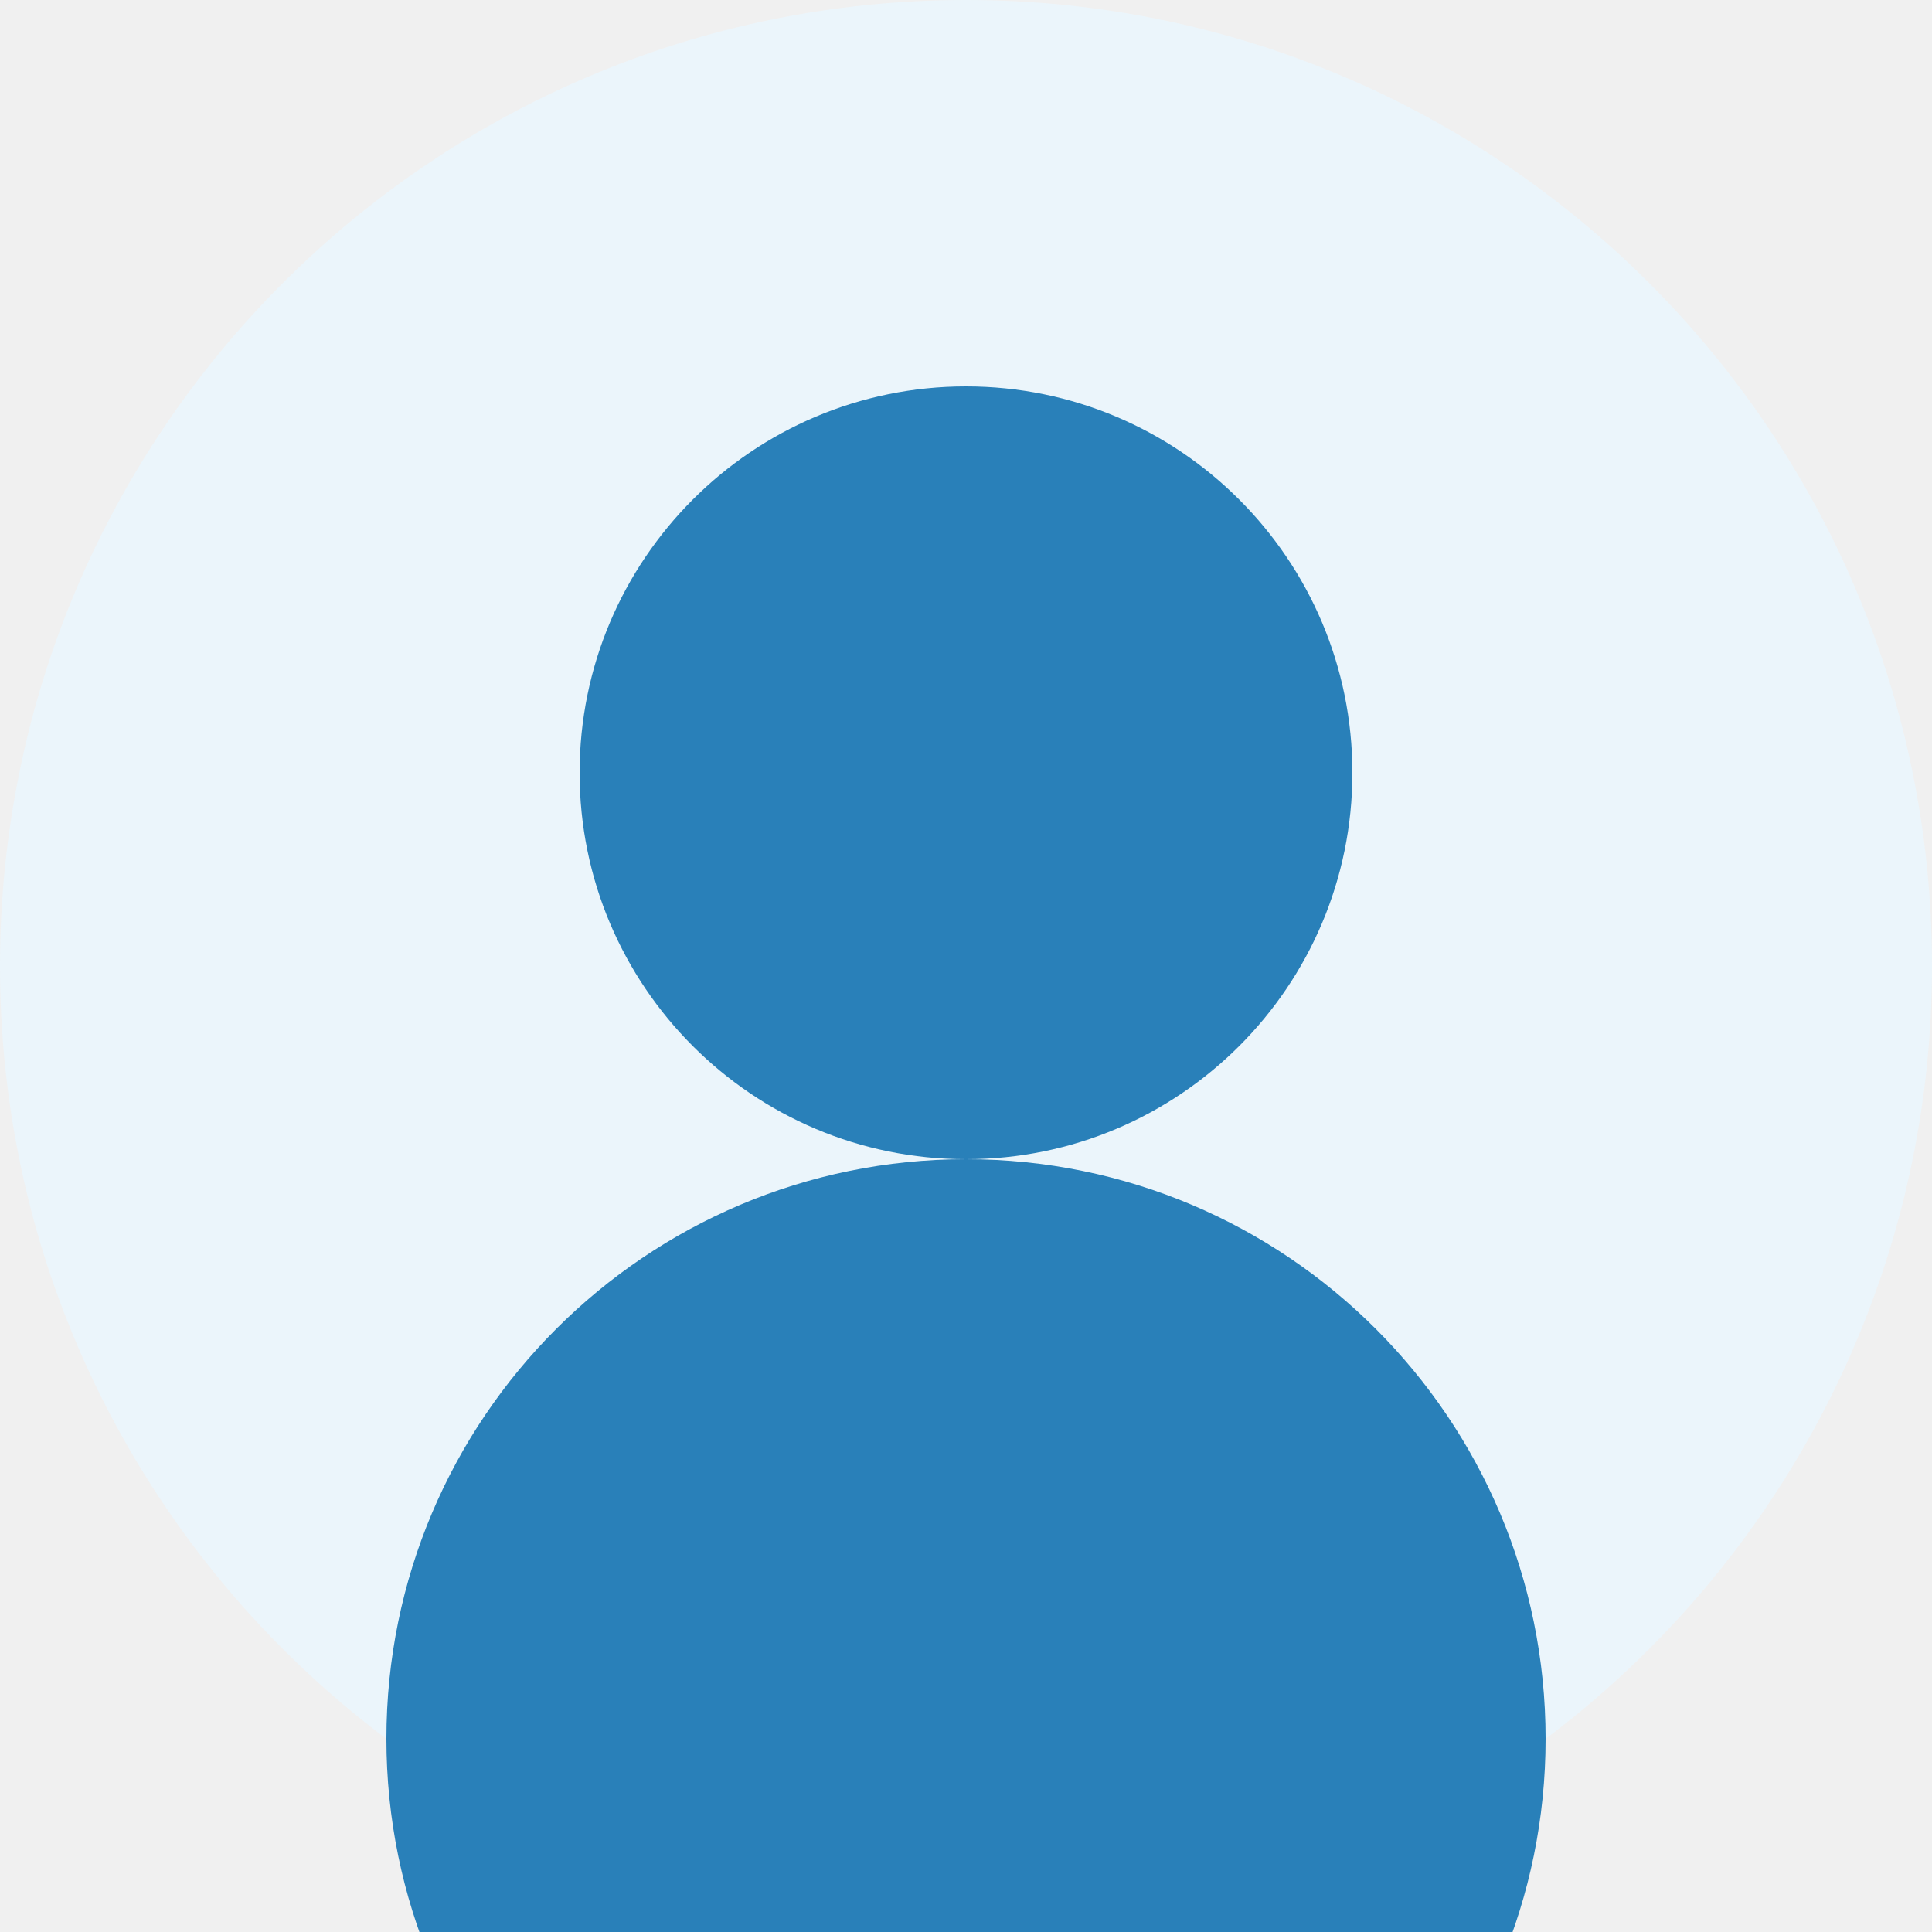
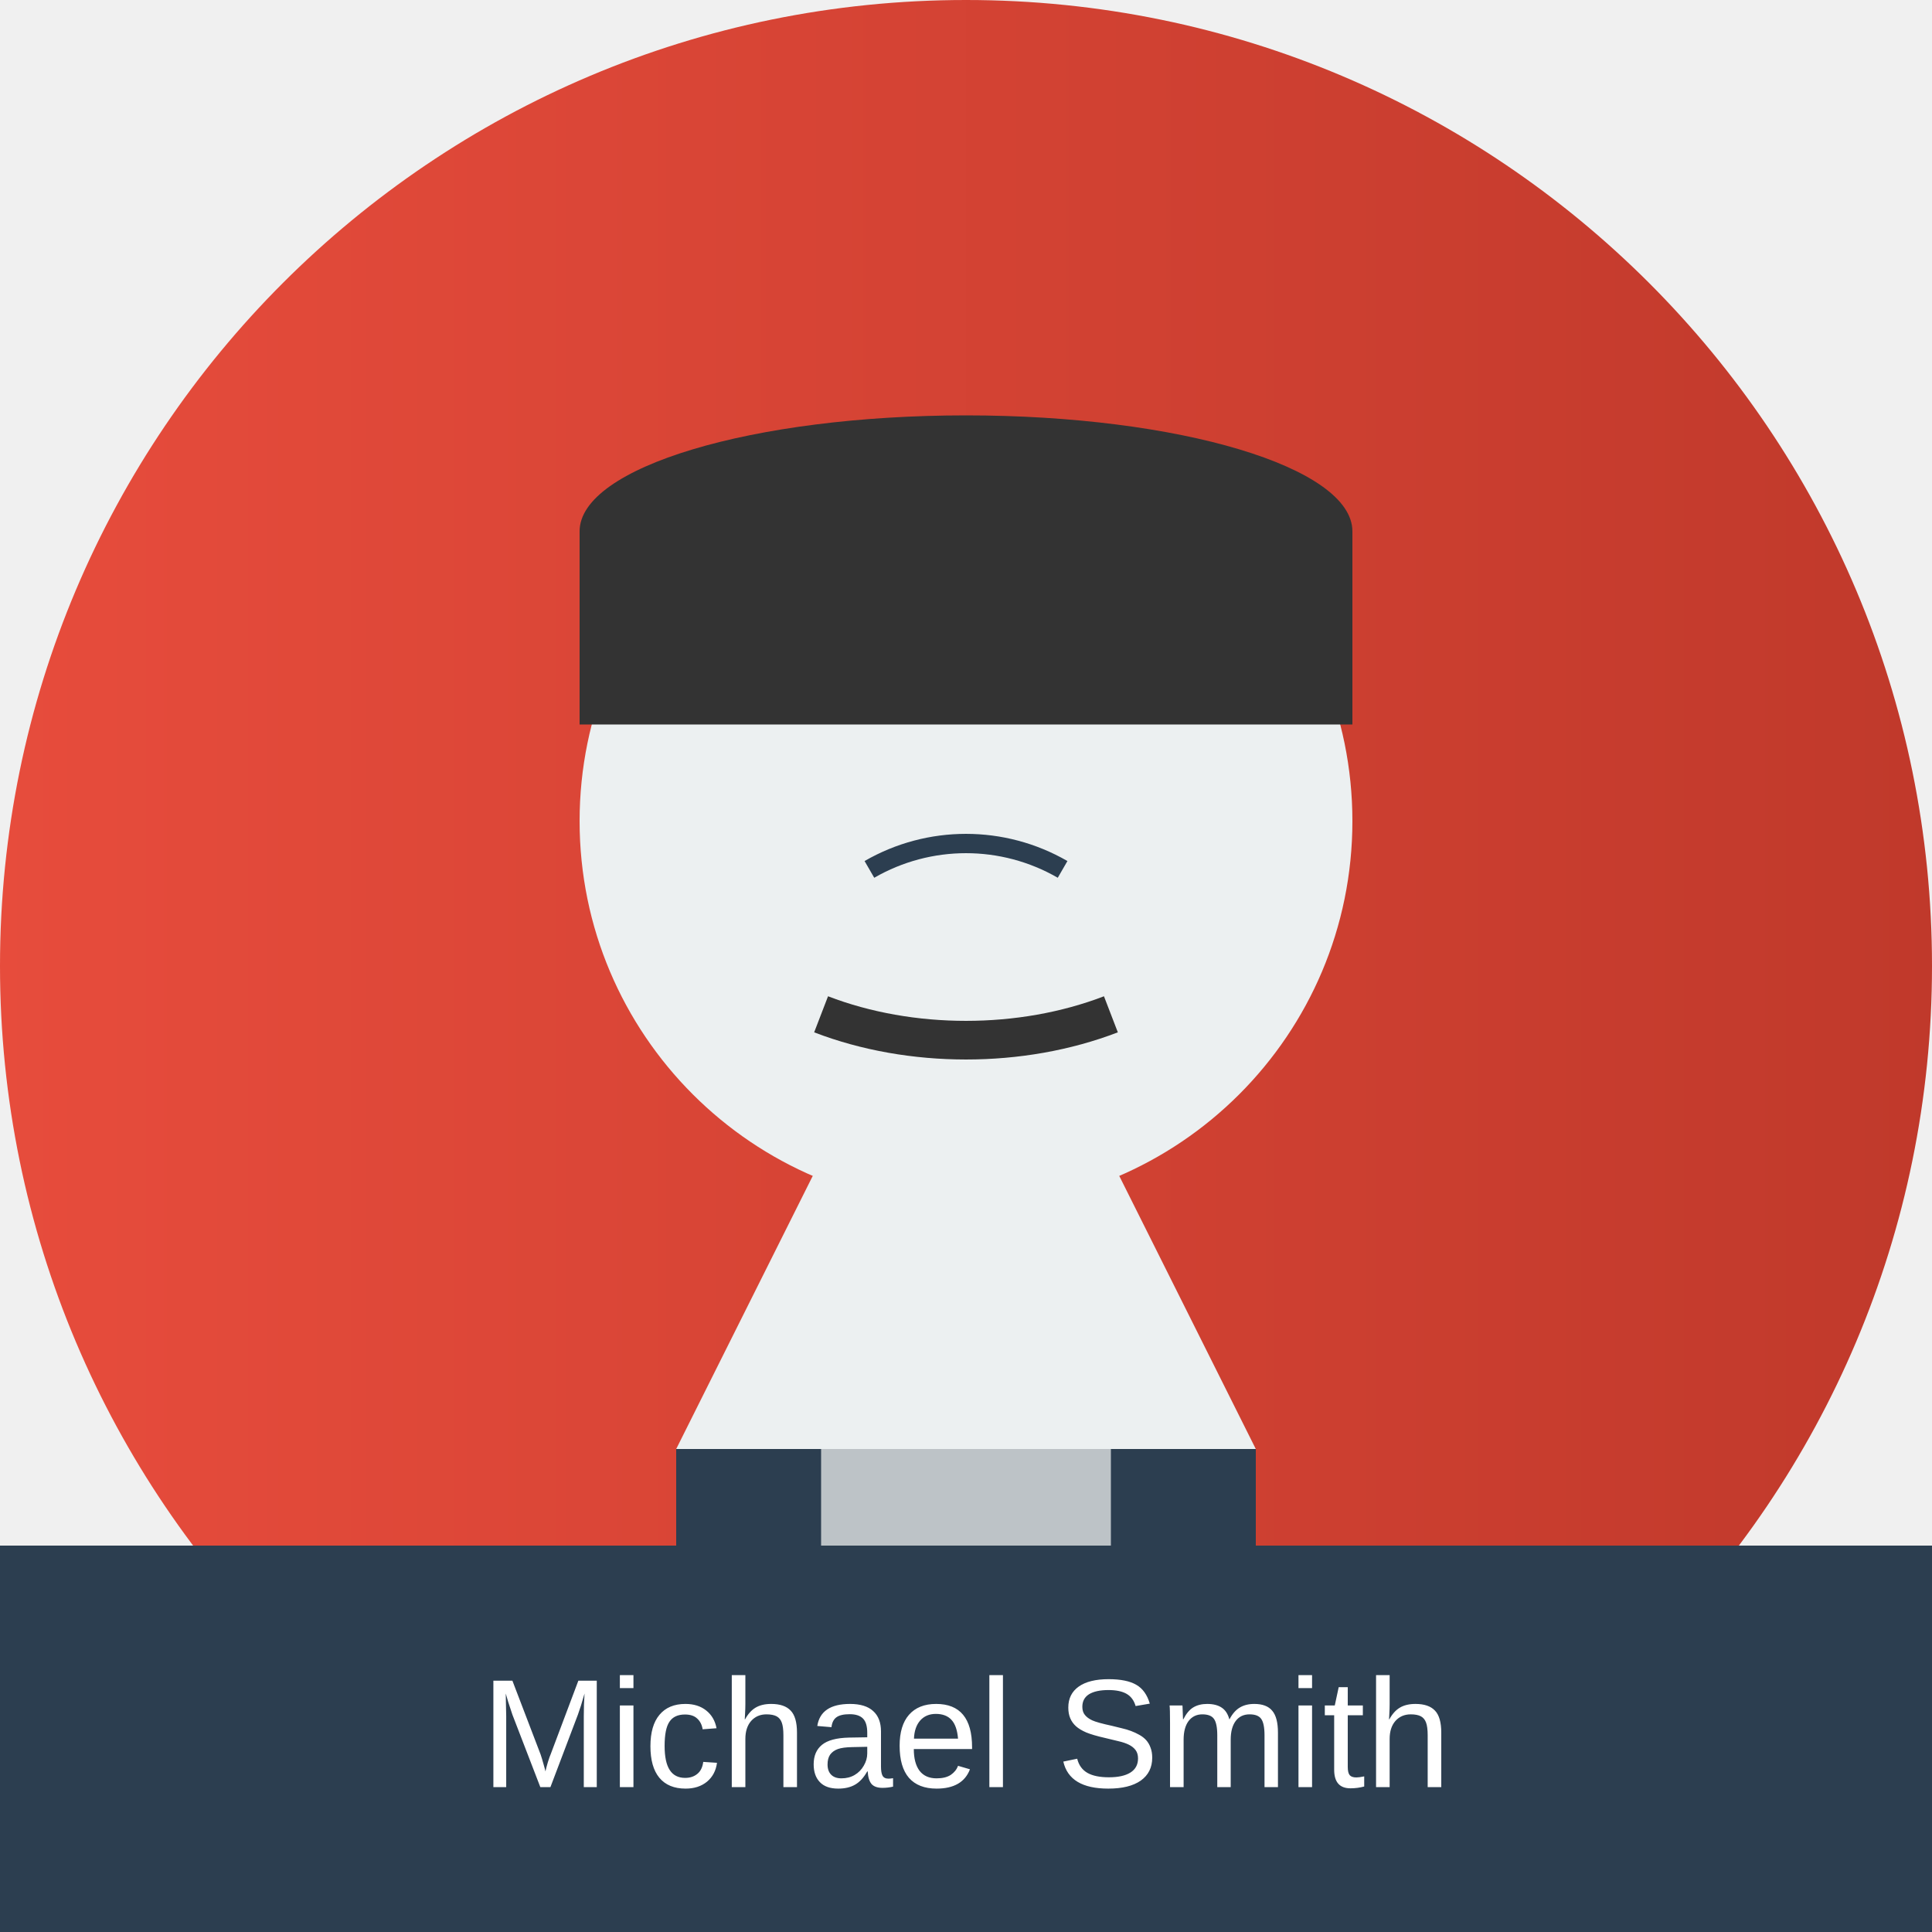
<svg xmlns="http://www.w3.org/2000/svg" width="200" height="200">
-   <circle cx="100" cy="100" r="100" fill="#EBF5FB" />
-   <circle cx="100" cy="80" r="40" fill="#2980B9" />
-   <circle cx="100" cy="180" r="60" fill="#2980B9" />
-   <text x="100" y="220" font-family="Arial" font-size="16" text-anchor="middle" fill="#2C3E50">Michael Stevenson</text>
+   <defs>
+     <linearGradient id="grad2" x1="0%" y1="0%" x2="100%" y2="0%">
+       <stop offset="0%" style="stop-color:#E74C3C;stop-opacity:1" />
+       <stop offset="100%" style="stop-color:#C0392B;stop-opacity:1" />
+     </linearGradient>
+   </defs>
+   <circle cx="100" cy="100" r="100" fill="url(#grad2)" />
+   <circle cx="100" cy="85" r="40" fill="#ECF0F1" />
+   <ellipse cx="100" cy="55" rx="40" ry="12" fill="#333333" />
+   <rect x="60" y="55" width="80" height="20" fill="#333333" />
+   <path d="M90,90 A20,20 0 0,1 110,90" stroke="#2C3E50" stroke-width="2" fill="none" />
+   <path d="M85,105 A30,20 0 0,0 115,105" stroke="#333333" stroke-width="4" fill="none" />
+   <path d="M85,120 L70,150 L130,150 L115,120" fill="#ECF0F1" />
+   <path d="M70,150 L70,200 L130,200 L130,150" fill="#2C3E50" />
+   <rect x="85" y="150" width="30" height="50" fill="#BDC3C7" />
+   <rect x="0" y="160" width="200" height="40" fill="#2C3E50" />
+   <text x="100" y="185" font-family="Arial" font-size="16" text-anchor="middle" fill="white">Michael Smith</text>
</svg>
